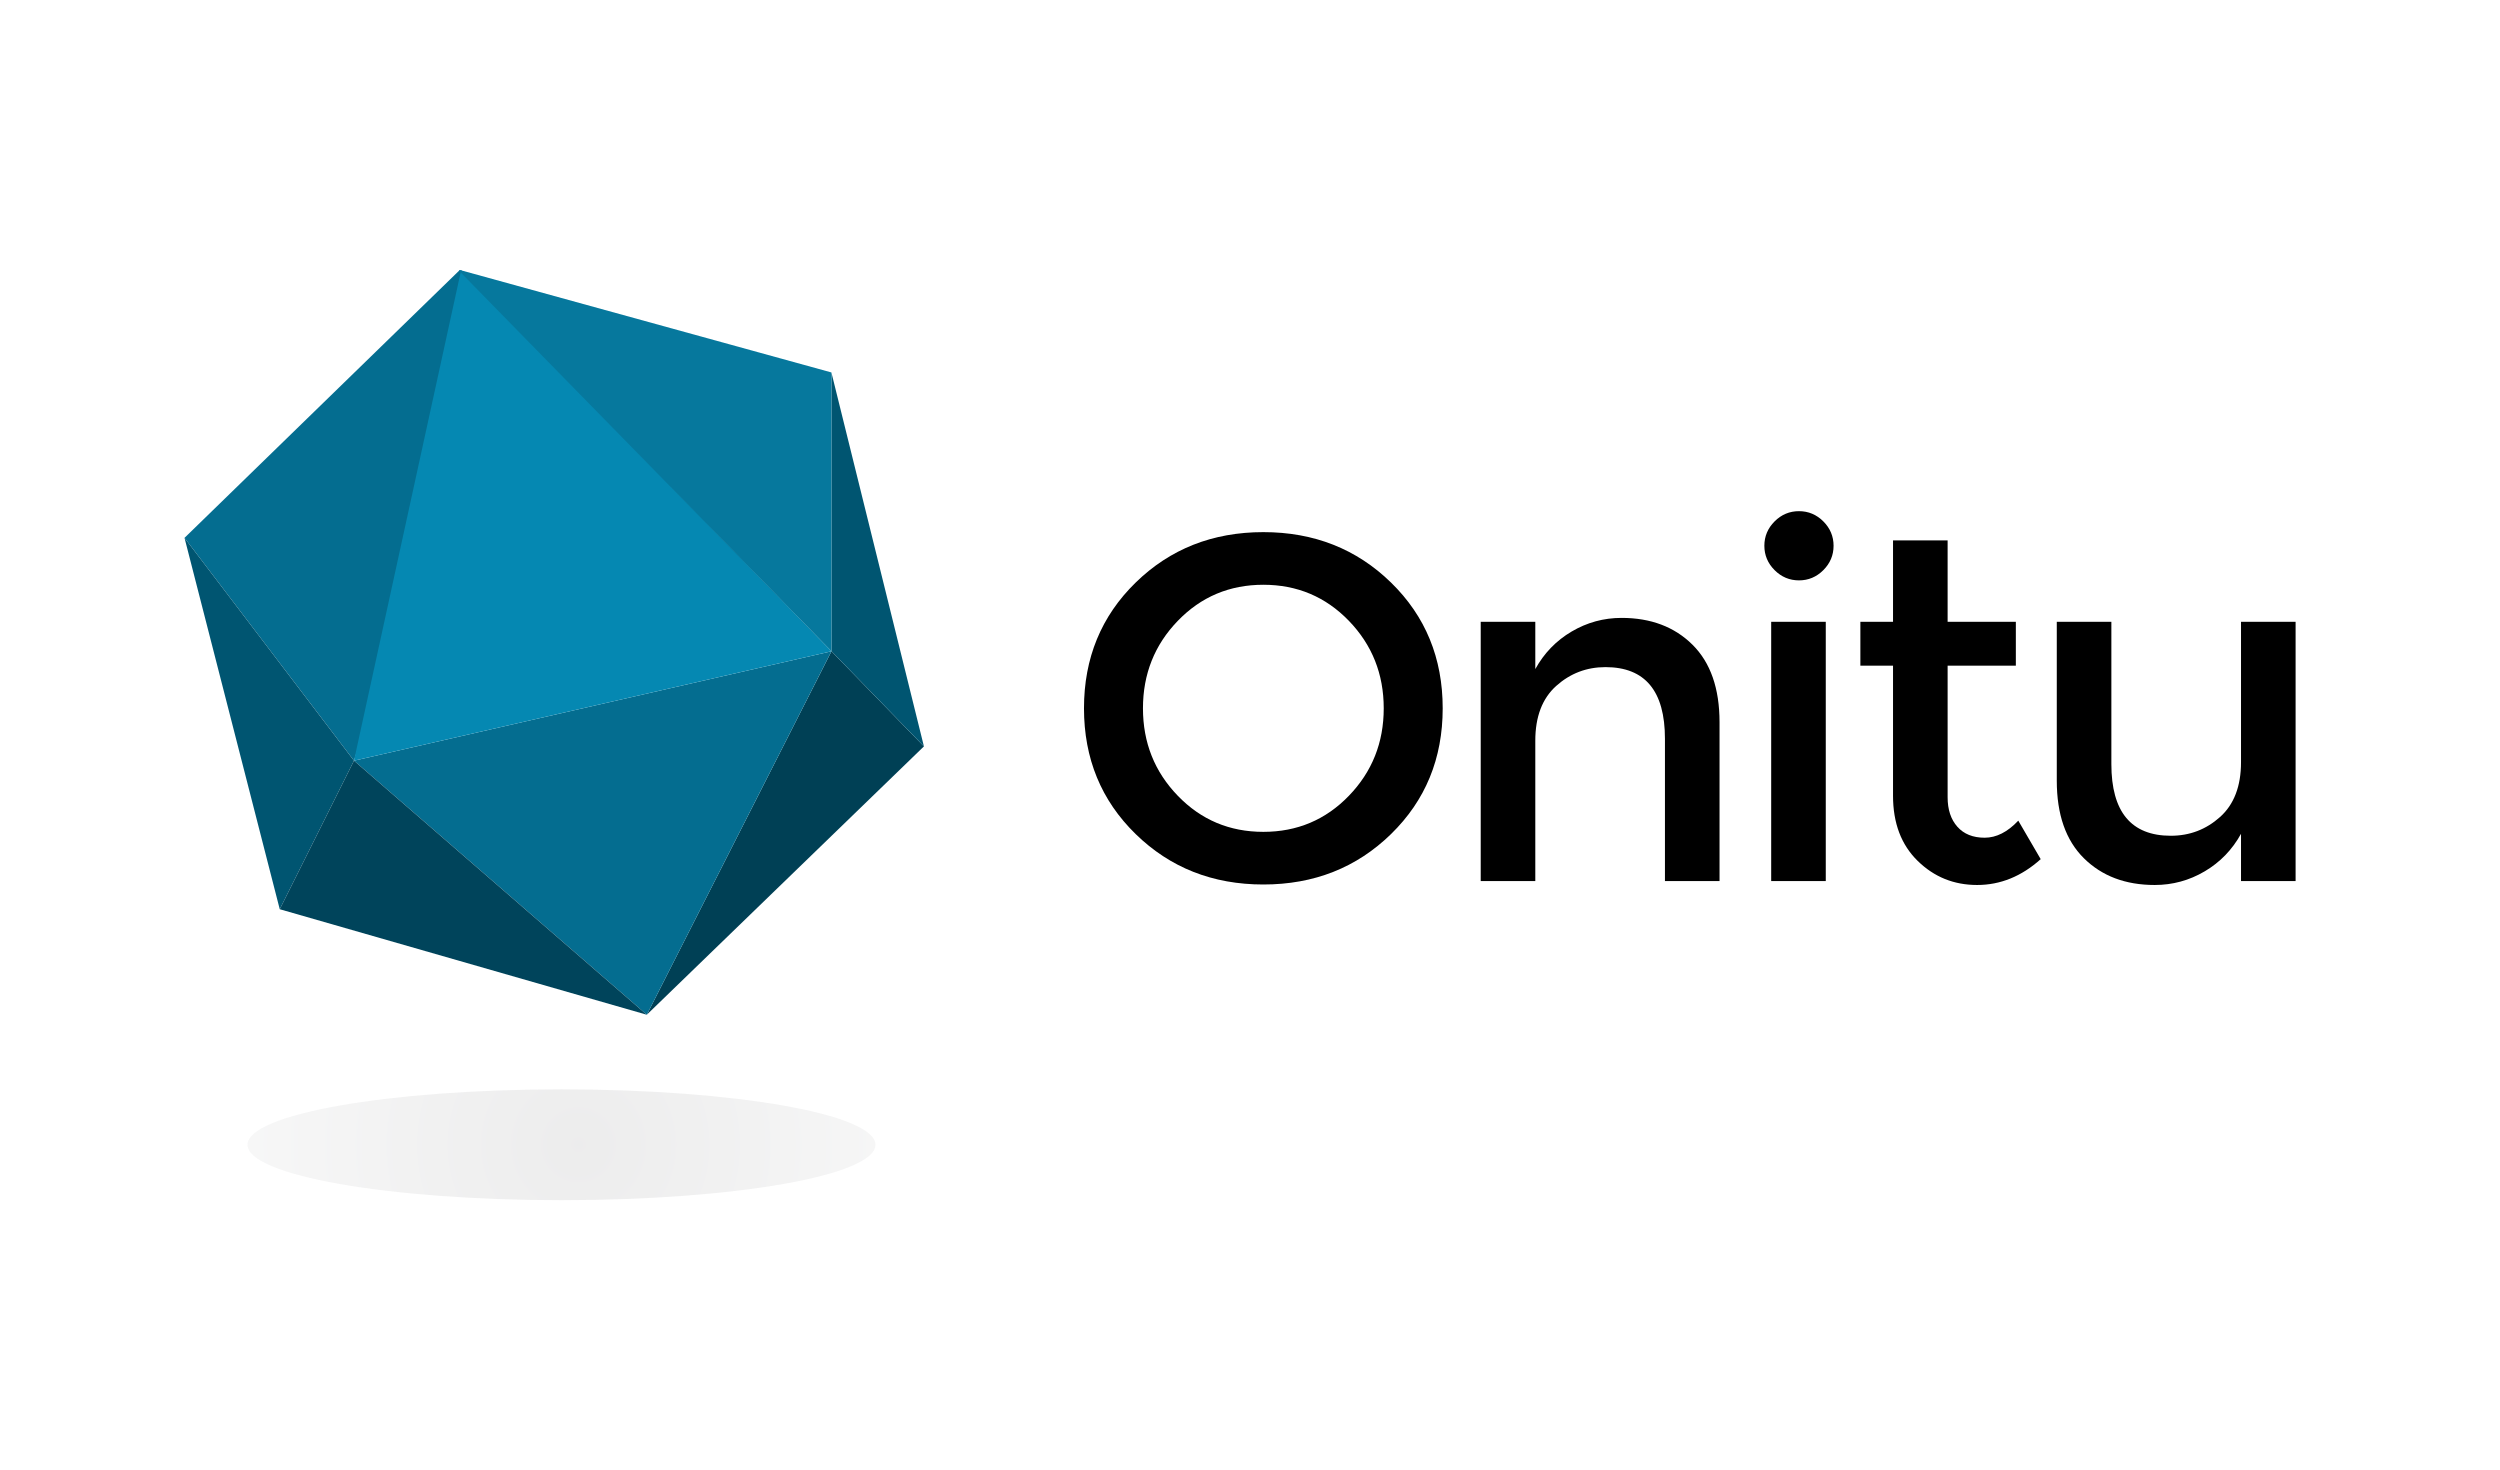
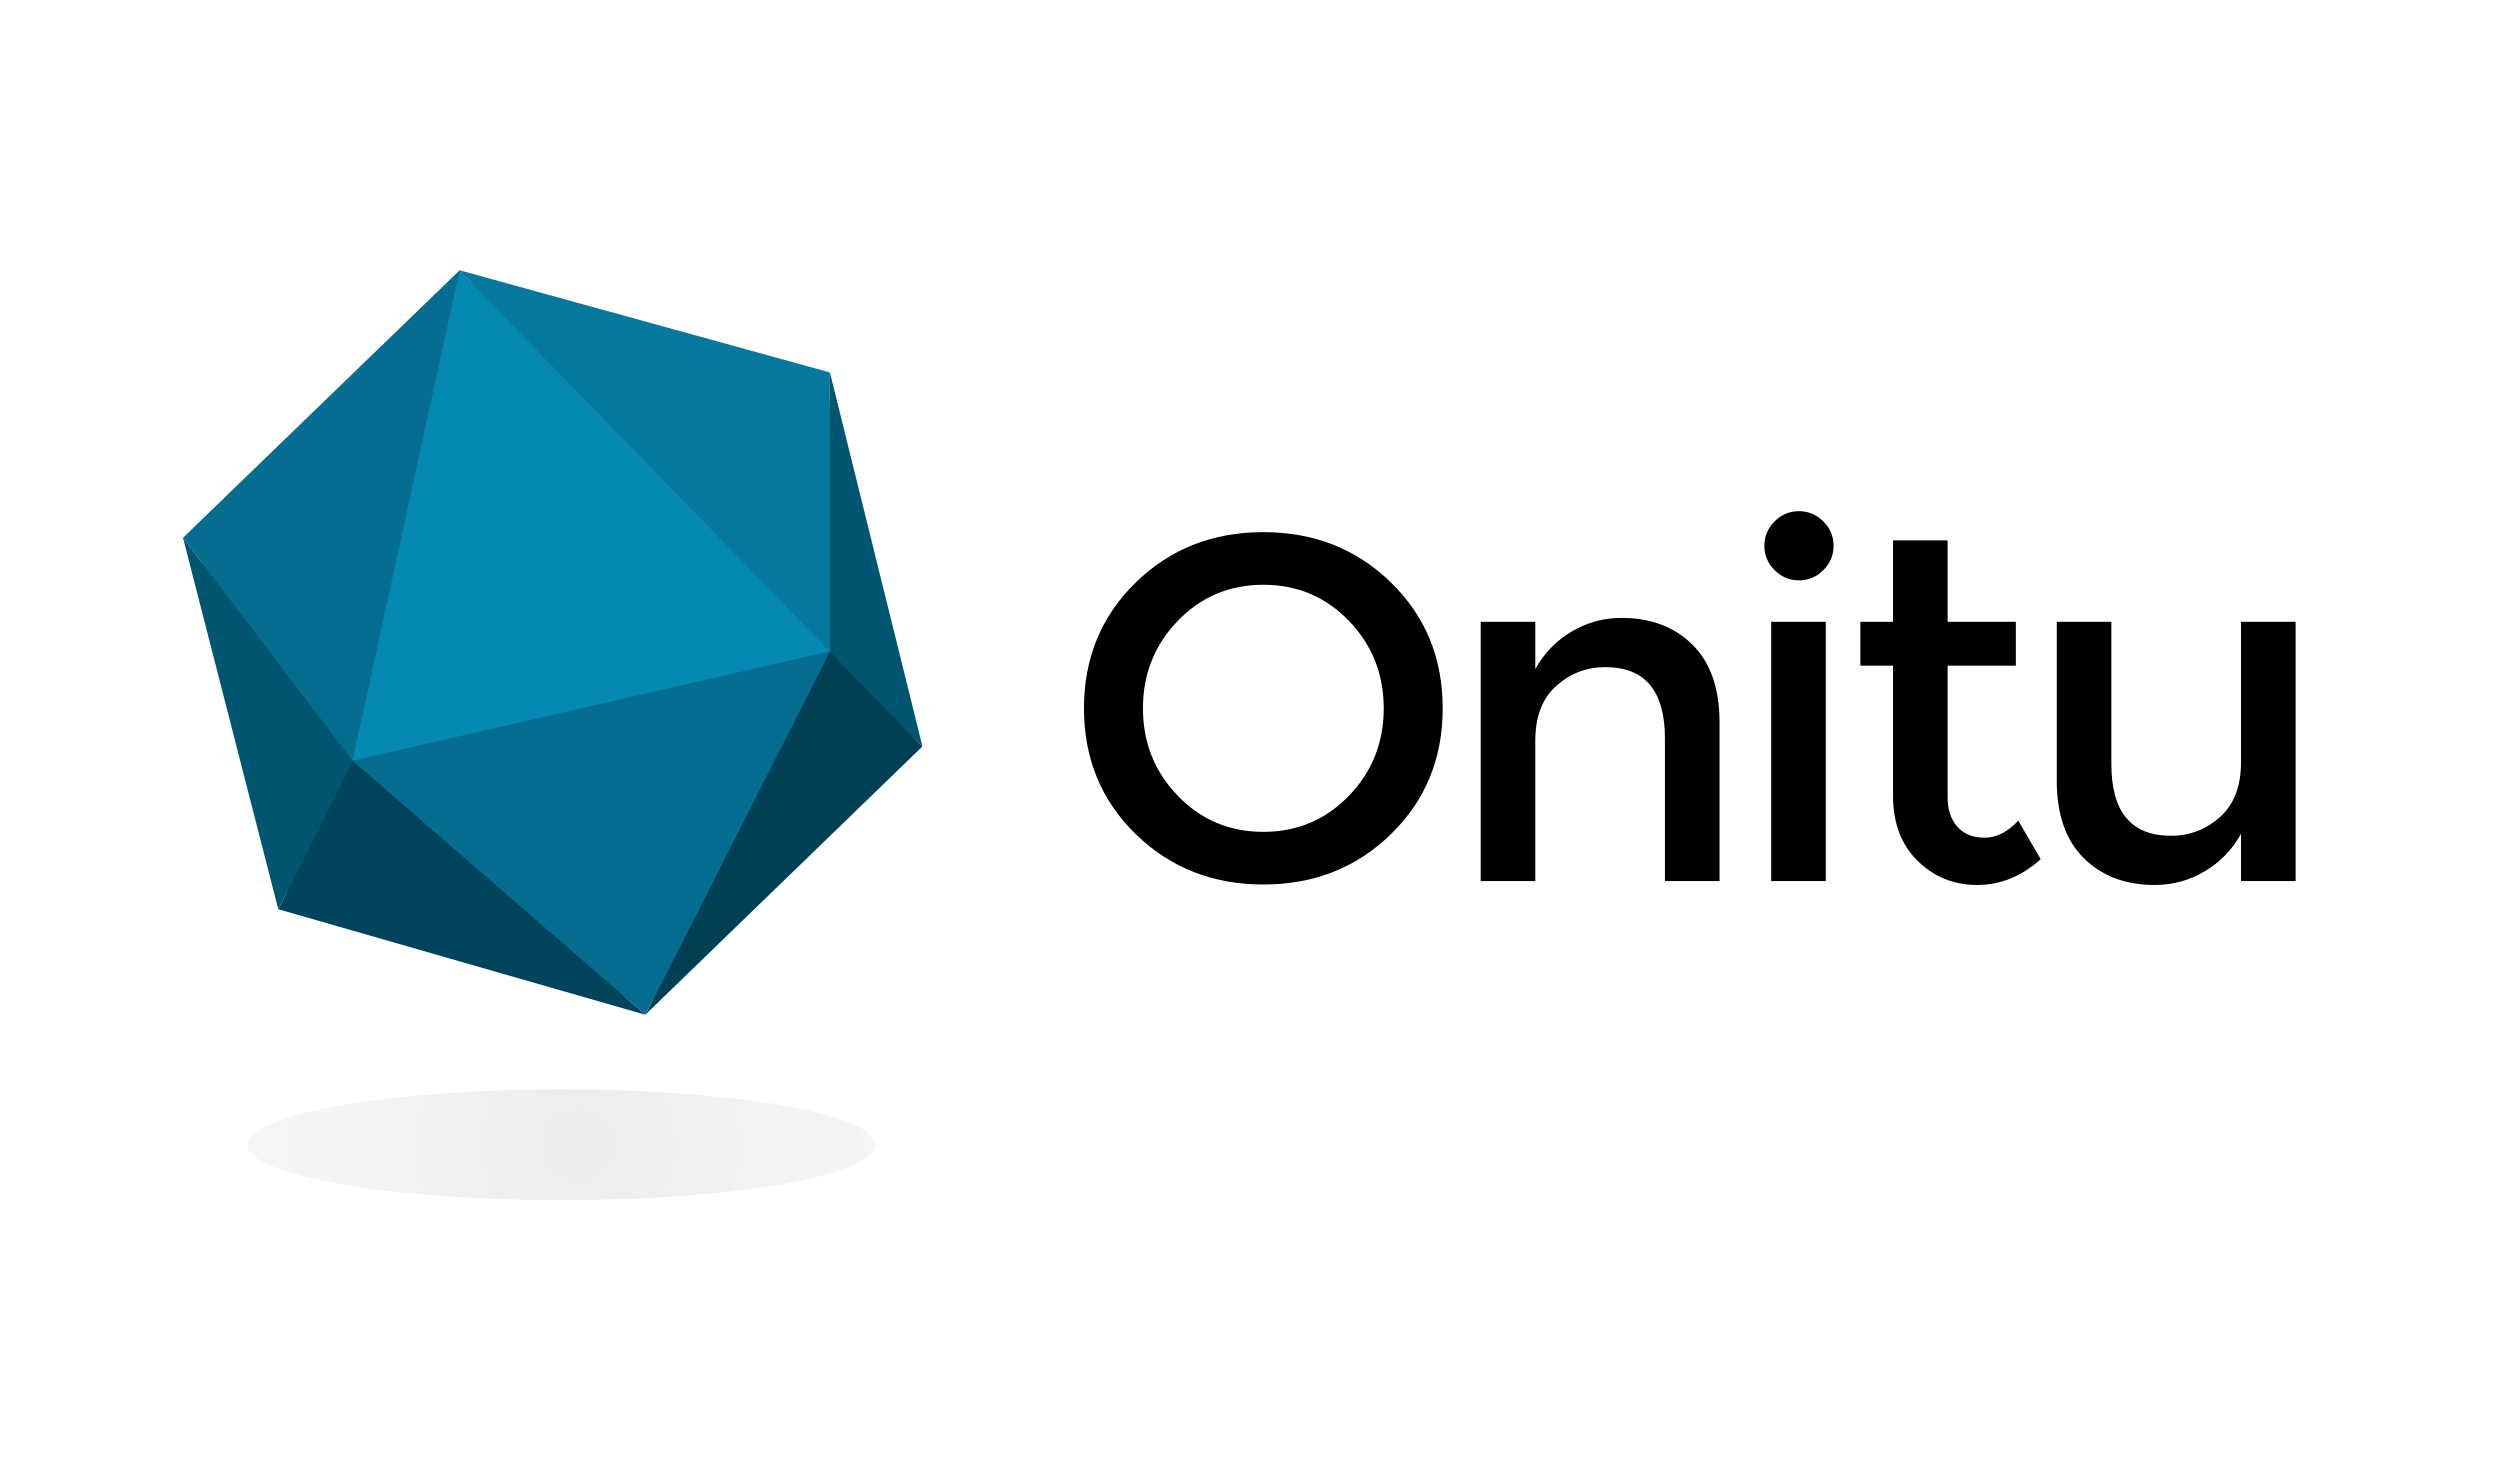
<svg xmlns="http://www.w3.org/2000/svg" version="1.1" id="Calque_1" x="0px" y="0px" width="563px" height="331px" viewBox="0 0 563 331" enable-background="new 0 0 563 331" xml:space="preserve">
+   <polygon fill="#066D91" points="146.203,226.035 65.145,203.447 44.178,121.955 104.268,63.051 185.325,85.64 206.293,167.131 " />
  <g>
    <g>
-       <polygon fill="#004055" points="145.657,228.52 208.068,168.086 187.248,146.664   " />
-       <path fill="#046D90" d="M103.738,60.867c-0.081-0.002-0.156-0.006-0.232-0.016c-0.033,0.029-0.063,0.06-0.1,0.087l-61.854,60.187    l38.164,50.182L111.75,69.538l-7.91-8.669C103.807,60.865,103.774,60.869,103.738,60.867z" />
-       <polygon fill="#005571" points="62.999,204.758 41.552,121.125 79.716,171.307   " />
-       <polygon fill="#046D90" points="187.248,146.664 79.716,171.307 145.657,228.52   " />
-       <polygon fill="#00445B" points="145.657,228.52 62.999,204.758 79.716,171.307   " />
-       <polygon fill="#0588B2" points="187.248,146.664 79.716,171.307 103.839,60.869   " />
-       <polygon fill="#005571" points="208.068,168.086 187.248,146.664 187.233,83.872   " />
-       <path fill="#06789D" d="M103.738,60.867c-0.074-0.001-0.152-0.006-0.225-0.014c-0.052,0.039-0.1,0.08-0.153,0.113l83.888,85.697    l-0.025-62.791l-83.421-23.004C103.779,60.868,103.759,60.869,103.738,60.867z" />
+       <polygon fill="#004055" points="145.324,228.52 207.735,168.086 186.915,146.664   " />
+       <path fill="#046D90" d="M103.495,60.875c-0.033,0.029-62.292,60.234-62.292,60.234l38.164,50.182l32.033-101.769    C111.402,69.522,103.572,60.885,103.495,60.875z" />
+       <polygon fill="#005571" points="62.666,204.758 41.219,121.125 79.383,171.307   " />
+       <polygon fill="#046D90" points="186.915,146.664 79.383,171.307 145.324,228.52   " />
+       <polygon fill="#00445B" points="145.324,228.52 62.666,204.758 79.383,171.307   " />
+       <polygon fill="#0588B2" points="186.915,146.664 79.383,171.307 103.506,60.869   " />
+       <polygon fill="#005571" points="207.735,168.086 186.915,146.664 186.9,83.872   " />
+       <path fill="#06789D" d="M103.507,60.869c-0.052,0.039,83.408,85.794,83.408,85.794l-0.025-62.791    C186.89,83.872,103.58,60.877,103.507,60.869z" />
    </g>
    <g>
-       <path d="M313.262,187.828c-7.758,7.574-17.342,11.361-28.758,11.361c-11.414,0-21-3.787-28.755-11.361    c-7.757-7.572-11.635-17.012-11.635-28.316c0-11.305,3.878-20.744,11.635-28.317c7.755-7.573,17.342-11.36,28.755-11.36    c11.416,0,21,3.787,28.758,11.36c7.754,7.573,11.633,17.012,11.633,28.317C324.895,170.816,321.016,180.256,313.262,187.828z     M303.768,139.81c-5.232-5.414-11.654-8.122-19.264-8.122c-7.61,0-14.031,2.708-19.261,8.122    c-5.232,5.416-7.848,11.982-7.848,19.702c0,7.721,2.615,14.287,7.848,19.701c5.23,5.416,11.651,8.121,19.261,8.121    c7.609,0,14.031-2.705,19.264-8.121c5.23-5.414,7.848-11.98,7.848-19.701C311.615,151.792,308.998,145.226,303.768,139.81z" />
-       <path d="M345.75,166.811v31.609h-12.293v-58.39h12.293v10.646c1.977-3.584,4.701-6.402,8.178-8.452    c3.475-2.047,7.225-3.073,11.25-3.073c6.584,0,11.908,2.013,15.969,6.037c4.061,4.025,6.092,9.842,6.092,17.451v35.78h-12.293    v-32.049c0-10.756-4.465-16.134-13.391-16.134c-4.244,0-7.939,1.41-11.086,4.226C347.322,157.28,345.75,161.396,345.75,166.811z" />
-       <path d="M399.639,128.396c-1.535-1.537-2.305-3.365-2.305-5.488c0-2.122,0.77-3.951,2.305-5.488    c1.537-1.537,3.365-2.305,5.488-2.305c2.121,0,3.951,0.769,5.488,2.305s2.305,3.366,2.305,5.488c0,2.123-0.768,3.951-2.305,5.488    s-3.367,2.305-5.488,2.305C403.004,130.7,401.176,129.932,399.639,128.396z M411.164,198.42h-12.293v-58.39h12.293V198.42z" />
-       <path d="M438.604,149.908v29.634c0,2.782,0.73,4.994,2.193,6.64c1.463,1.646,3.514,2.471,6.146,2.471    c2.635,0,5.16-1.279,7.574-3.842l5.049,8.67c-4.318,3.881-9.094,5.818-14.324,5.818c-5.232,0-9.695-1.811-13.389-5.434    c-3.697-3.621-5.543-8.506-5.543-14.652v-29.305h-7.354v-9.878h7.354V121.7h12.293v18.33h15.365v9.878H438.604z" />
-       <path d="M504.676,171.64v-31.61h12.293v58.39h-12.293v-10.646c-1.977,3.586-4.703,6.404-8.178,8.451    c-3.477,2.051-7.227,3.074-11.25,3.074c-6.586,0-11.908-2.012-15.969-6.037c-4.061-4.023-6.092-9.84-6.092-17.451V140.03h12.293    v32.048c0,10.757,4.463,16.135,13.391,16.135c4.242,0,7.938-1.408,11.084-4.226C503.102,181.172,504.676,177.056,504.676,171.64z" />
+       <path d="M313.262,187.828c-7.758,7.574-17.342,11.361-28.758,11.361c-11.414,0-21-3.787-28.755-11.361    c-7.757-7.572-11.637-17.012-11.637-28.316c0-11.305,3.88-20.744,11.637-28.317c7.755-7.573,17.342-11.36,28.755-11.36    c11.416,0,21,3.787,28.758,11.36c7.754,7.573,11.633,17.012,11.633,28.317C324.895,170.816,321.016,180.256,313.262,187.828z     M303.768,139.81c-5.23-5.414-11.654-8.122-19.264-8.122c-7.61,0-14.031,2.708-19.261,8.122c-5.232,5.416-7.85,11.982-7.85,19.702    s2.615,14.287,7.85,19.701c5.229,5.416,11.649,8.121,19.261,8.121c7.607,0,14.031-2.705,19.264-8.121    c5.23-5.414,7.85-11.98,7.85-19.701C311.615,151.792,308.998,145.226,303.768,139.81z" />
+       <path d="M345.75,166.811v31.609h-12.293v-58.39h12.293v10.646c1.977-3.584,4.701-6.402,8.178-8.452    c3.475-2.047,7.225-3.073,11.25-3.073c6.584,0,11.908,2.013,15.969,6.037c4.063,4.025,6.092,9.842,6.092,17.451v35.78h-12.293    V166.37c0-10.756-4.465-16.134-13.391-16.134c-4.244,0-7.938,1.41-11.086,4.226C347.322,157.28,345.75,161.396,345.75,166.811z" />
+       <path d="M399.639,128.396c-1.535-1.537-2.305-3.365-2.305-5.488c0-2.122,0.77-3.951,2.305-5.488    c1.537-1.537,3.365-2.305,5.488-2.305c2.119,0,3.949,0.769,5.486,2.305s2.307,3.366,2.307,5.488c0,2.123-0.77,3.951-2.307,5.488    s-3.367,2.305-5.486,2.305C403.004,130.7,401.176,129.932,399.639,128.396z M411.162,198.42h-12.293v-58.39h12.293V198.42z" />
+       <path d="M438.604,149.908v29.634c0,2.782,0.73,4.994,2.193,6.64c1.463,1.646,3.514,2.471,6.146,2.471    c2.635,0,5.16-1.277,7.574-3.842l5.049,8.67c-4.318,3.881-9.094,5.818-14.324,5.818s-9.693-1.811-13.389-5.434    c-3.697-3.621-5.543-8.506-5.543-14.652v-29.305h-7.354v-9.878h7.354V121.7h12.293v18.33h15.365v9.878H438.604z" />
+       <path d="M504.676,171.641V140.03h12.293v58.39h-12.293v-10.646c-1.979,3.586-4.703,6.404-8.18,8.451    c-3.477,2.051-7.227,3.074-11.25,3.074c-6.586,0-11.906-2.012-15.969-6.037c-4.061-4.021-6.092-9.84-6.092-17.451V140.03h12.293    v32.048c0,10.757,4.463,16.135,13.391,16.135c4.242,0,7.938-1.408,11.084-4.227C503.102,181.172,504.676,177.057,504.676,171.641z    " />
    </g>
-     <radialGradient id="SVGID_1_" cx="130.289" cy="257.804" r="99.808" gradientUnits="userSpaceOnUse">
+     <radialGradient id="SVGID_1_" cx="681.348" cy="538.873" r="99.808" gradientTransform="matrix(1 0 0 1 -551.0586 -281.0703)" gradientUnits="userSpaceOnUse">
      <stop offset="0" style="stop-color:#414042" />
      <stop offset="1" style="stop-color:#D1D3D4" />
    </radialGradient>
-     <ellipse opacity="0.1" fill="url(#SVGID_1_)" cx="126.449" cy="257.803" rx="70.707" ry="12.479" />
+     <ellipse opacity="0.1" fill="url(#SVGID_1_)" enable-background="new    " cx="126.449" cy="257.803" rx="70.705" ry="12.479" />
  </g>
</svg>
